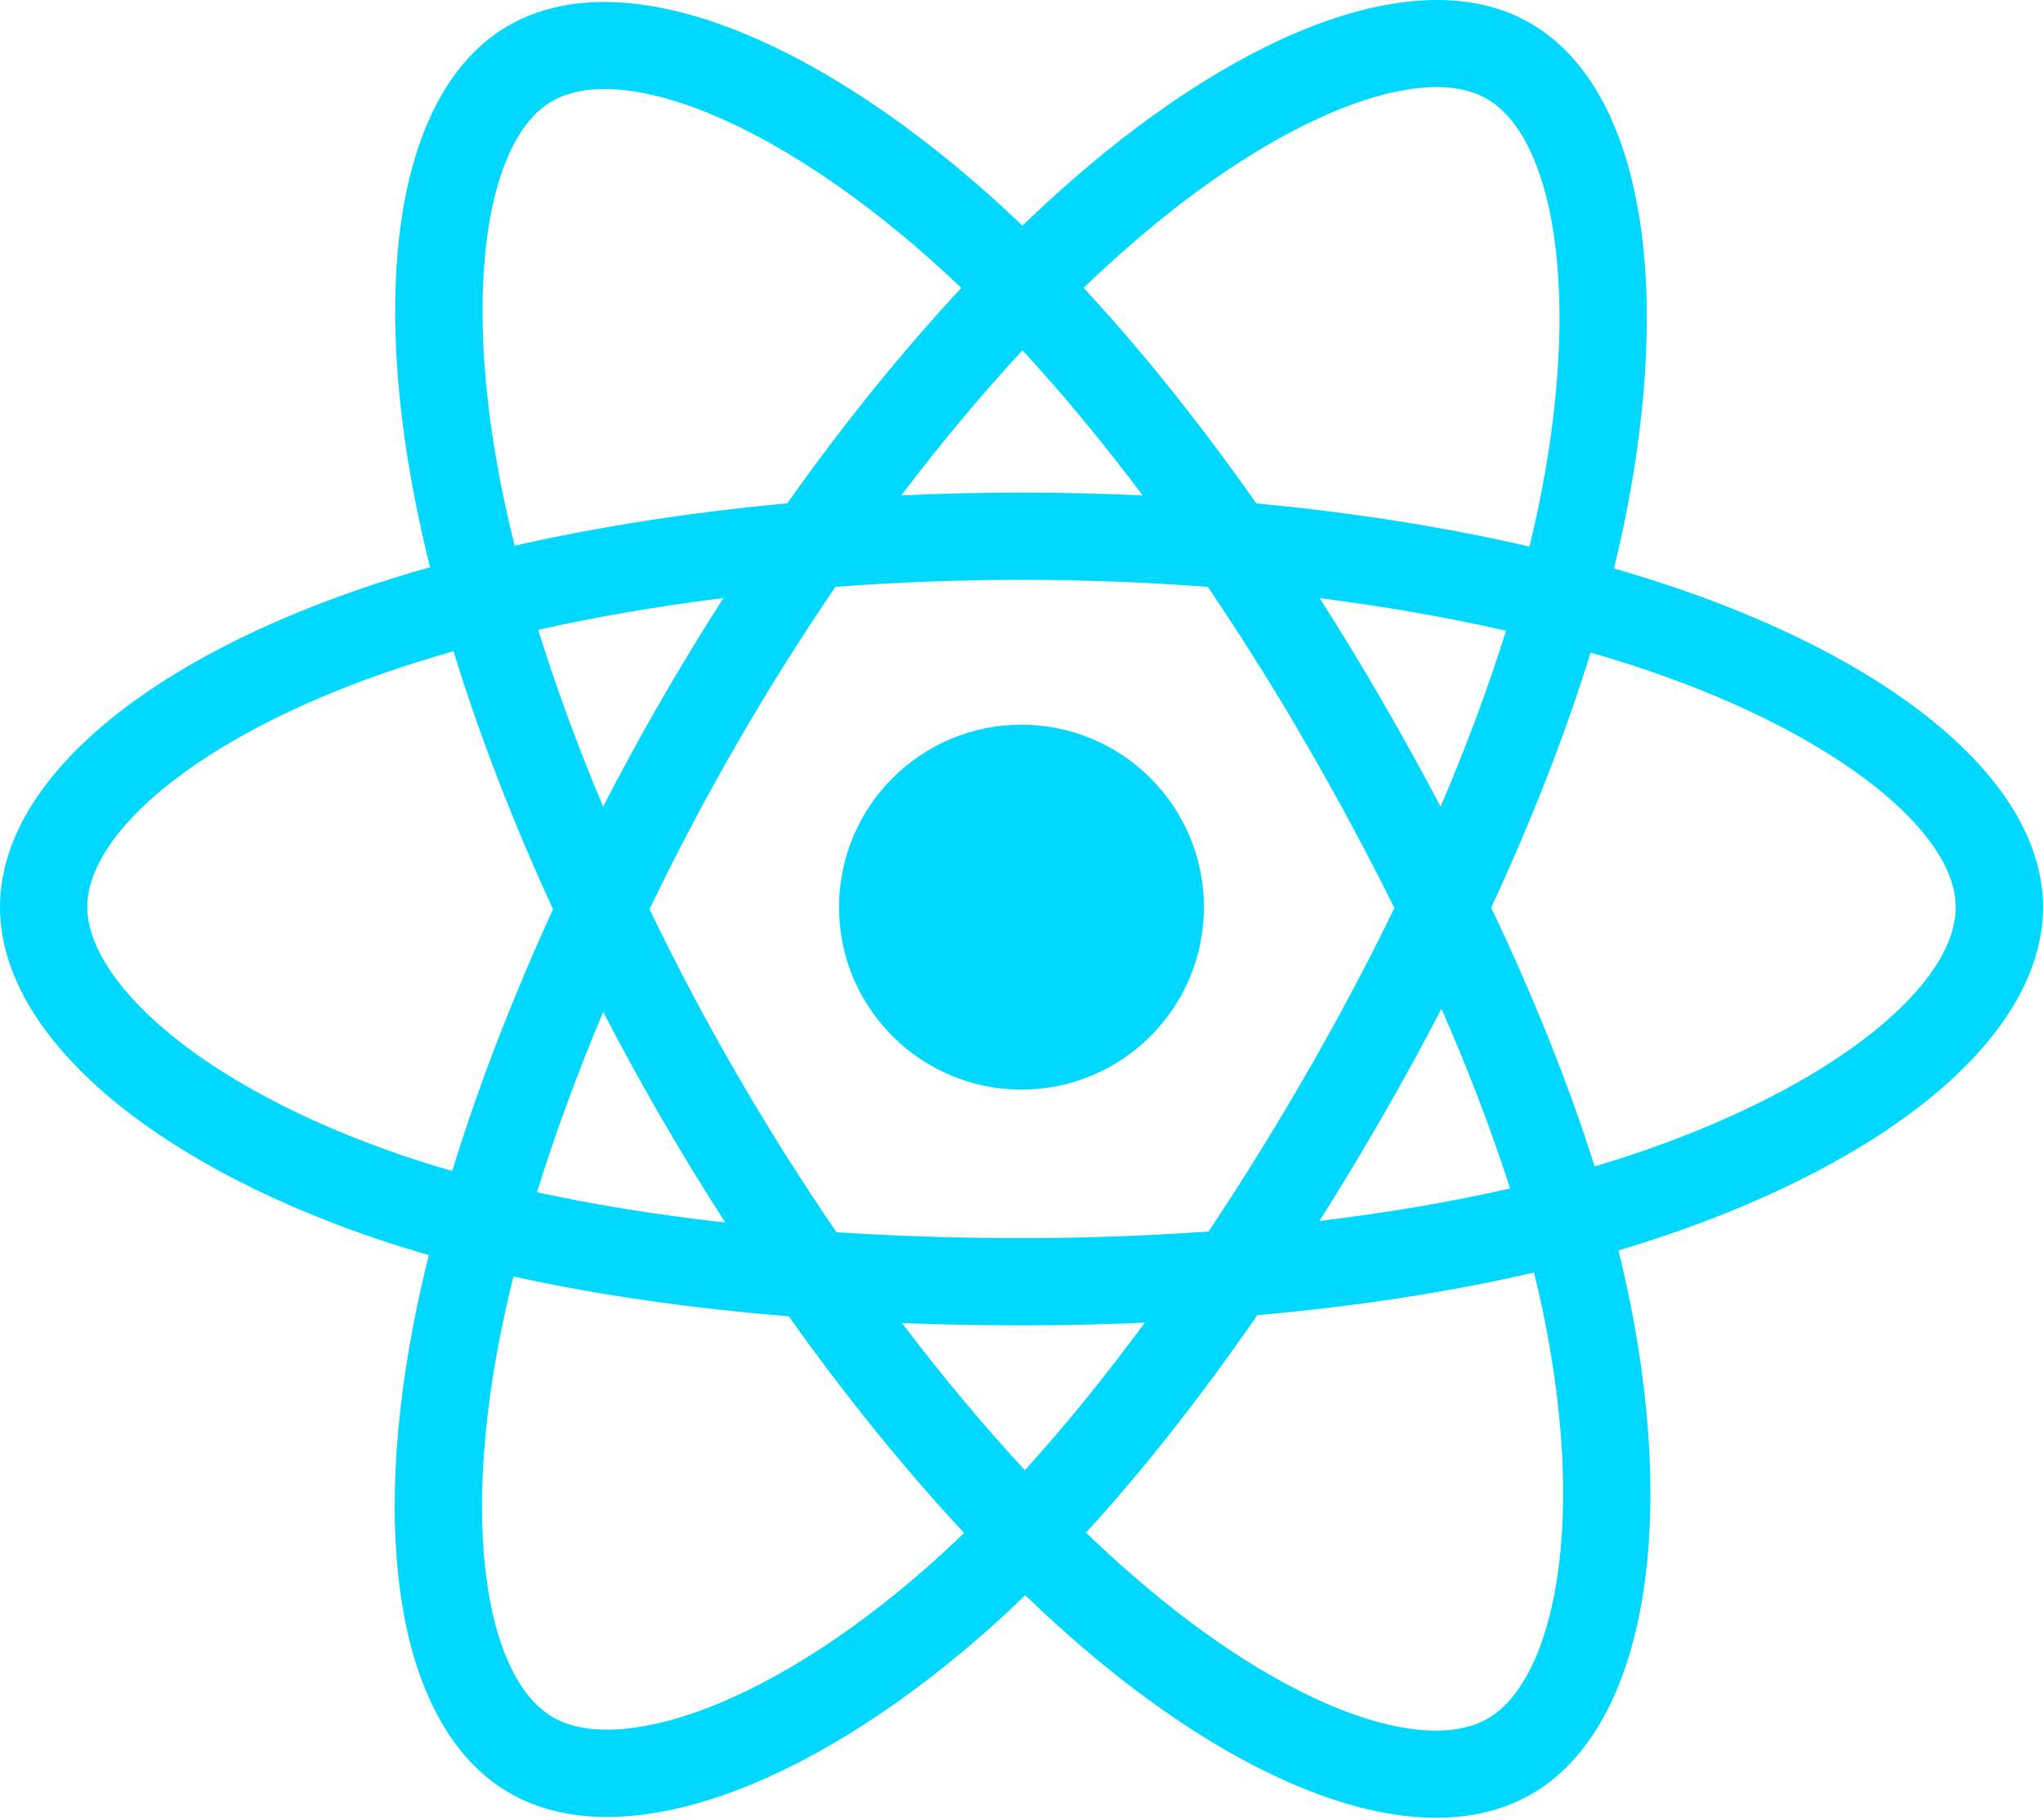
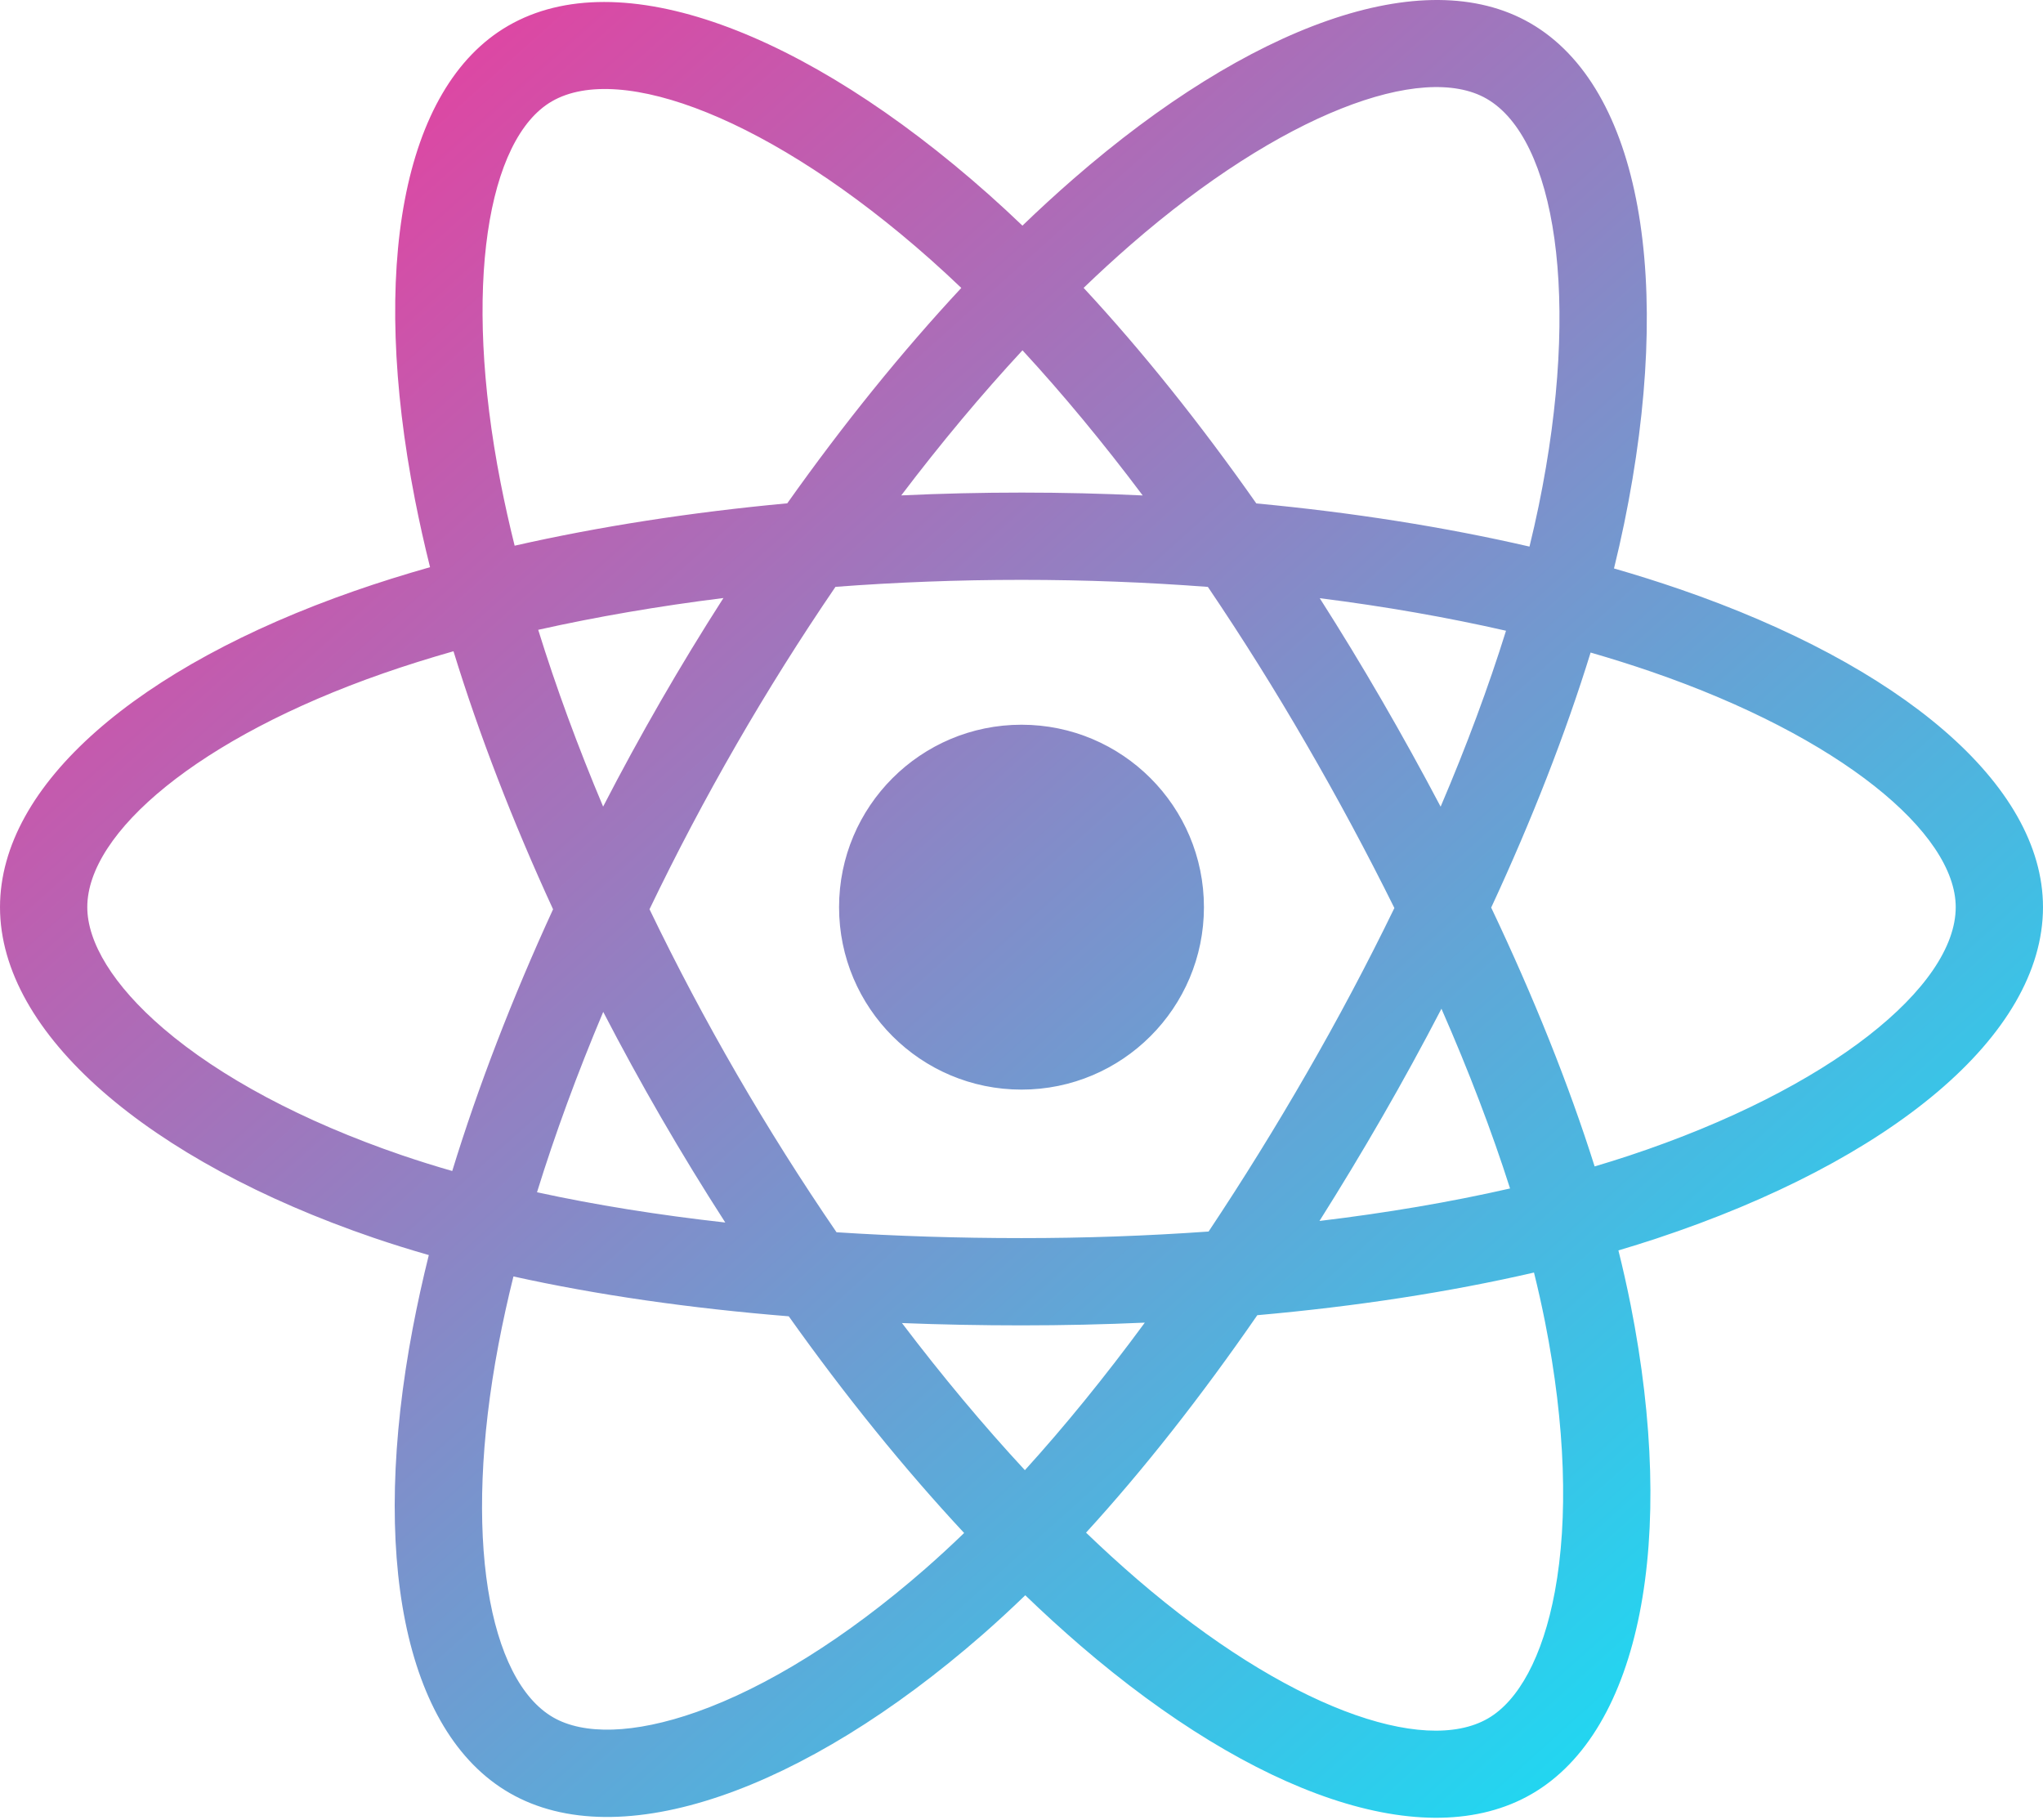
<svg xmlns="http://www.w3.org/2000/svg" aria-hidden="true" role="img" class="iconify iconify--logos" width="35.93" height="32" preserveAspectRatio="xMidYMid meet" viewBox="0 0 256 228">
-   <path fill="#00D8FF" d="M210.483 73.824a171.49 171.49 0 0 0-8.24-2.597c.465-1.9.893-3.777 1.273-5.621c6.238-30.281 2.16-54.676-11.769-62.708c-13.355-7.7-35.196.329-57.254 19.526a171.23 171.23 0 0 0-6.375 5.848a155.866 155.866 0 0 0-4.241-3.917C100.759 3.829 77.587-4.822 63.673 3.233C50.33 10.957 46.379 33.89 51.995 62.588a170.974 170.974 0 0 0 1.892 8.48c-3.28.932-6.445 1.924-9.474 2.98C17.309 83.498 0 98.307 0 113.668c0 15.865 18.582 31.778 46.812 41.427a145.52 145.52 0 0 0 6.921 2.165a167.467 167.467 0 0 0-2.01 9.138c-5.354 28.2-1.173 50.591 12.134 58.266c13.744 7.926 36.812-.22 59.273-19.855a145.567 145.567 0 0 0 5.342-4.923a168.064 168.064 0 0 0 6.92 6.314c21.758 18.722 43.246 26.282 56.54 18.586c13.731-7.949 18.194-32.003 12.4-61.268a145.016 145.016 0 0 0-1.535-6.842c1.62-.48 3.21-.974 4.76-1.488c29.348-9.723 48.443-25.443 48.443-41.52c0-15.417-17.868-30.326-45.517-39.844Zm-6.365 70.984c-1.4.463-2.836.91-4.3 1.345c-3.24-10.257-7.612-21.163-12.963-32.432c5.106-11 9.31-21.767 12.459-31.957c2.619.758 5.16 1.557 7.61 2.4c23.69 8.156 38.14 20.213 38.14 29.504c0 9.896-15.606 22.743-40.946 31.14Zm-10.514 20.834c2.562 12.94 2.927 24.64 1.23 33.787c-1.524 8.219-4.59 13.698-8.382 15.893c-8.067 4.67-25.32-1.4-43.927-17.412a156.726 156.726 0 0 1-6.437-5.87c7.214-7.889 14.423-17.06 21.459-27.246c12.376-1.098 24.068-2.894 34.671-5.345a134.17 134.17 0 0 1 1.386 6.193ZM87.276 214.515c-7.882 2.783-14.16 2.863-17.955.675c-8.075-4.657-11.432-22.636-6.853-46.752a156.923 156.923 0 0 1 1.869-8.499c10.486 2.32 22.093 3.988 34.498 4.994c7.084 9.967 14.501 19.128 21.976 27.15a134.668 134.668 0 0 1-4.877 4.492c-9.933 8.682-19.886 14.842-28.658 17.94ZM50.35 144.747c-12.483-4.267-22.792-9.812-29.858-15.863c-6.35-5.437-9.555-10.836-9.555-15.216c0-9.322 13.897-21.212 37.076-29.293c2.813-.98 5.757-1.905 8.812-2.773c3.204 10.42 7.406 21.315 12.477 32.332c-5.137 11.18-9.399 22.249-12.634 32.792a134.718 134.718 0 0 1-6.318-1.979Zm12.378-84.26c-4.811-24.587-1.616-43.134 6.425-47.789c8.564-4.958 27.502 2.111 47.463 19.835a144.318 144.318 0 0 1 3.841 3.545c-7.438 7.987-14.787 17.08-21.808 26.988c-12.04 1.116-23.565 2.908-34.161 5.309a160.342 160.342 0 0 1-1.76-7.887Zm110.427 27.268a347.8 347.8 0 0 0-7.785-12.803c8.168 1.033 15.994 2.404 23.343 4.08c-2.206 7.072-4.956 14.465-8.193 22.045a381.151 381.151 0 0 0-7.365-13.322Zm-45.032-43.861c5.044 5.465 10.096 11.566 15.065 18.186a322.04 322.04 0 0 0-30.257-.006c4.974-6.559 10.069-12.652 15.192-18.18ZM82.802 87.83a323.167 323.167 0 0 0-7.227 13.238c-3.184-7.553-5.909-14.98-8.134-22.152c7.304-1.634 15.093-2.97 23.209-3.984a321.524 321.524 0 0 0-7.848 12.897Zm8.081 65.352c-8.385-.936-16.291-2.203-23.593-3.793c2.26-7.3 5.045-14.885 8.298-22.6a321.187 321.187 0 0 0 7.257 13.246c2.594 4.48 5.28 8.868 8.038 13.147Zm37.542 31.03c-5.184-5.592-10.354-11.779-15.403-18.433c4.902.192 9.899.29 14.978.29c5.218 0 10.376-.117 15.453-.343c-4.985 6.774-10.018 12.97-15.028 18.486Zm52.198-57.817c3.422 7.8 6.306 15.345 8.596 22.52c-7.422 1.694-15.436 3.058-23.88 4.071a382.417 382.417 0 0 0 7.859-13.026a347.403 347.403 0 0 0 7.425-13.565Zm-16.898 8.101a358.557 358.557 0 0 1-12.281 19.815a329.4 329.4 0 0 1-23.444.823c-7.967 0-15.716-.248-23.178-.732a310.202 310.202 0 0 1-12.513-19.846h.001a307.41 307.41 0 0 1-10.923-20.627a310.278 310.278 0 0 1 10.89-20.637l-.001.001a307.318 307.318 0 0 1 12.413-19.761c7.613-.576 15.42-.876 23.31-.876H128c7.926 0 15.743.303 23.354.883a329.357 329.357 0 0 1 12.335 19.695a358.489 358.489 0 0 1 11.036 20.54a329.472 329.472 0 0 1-11 20.722Zm22.56-122.124c8.572 4.944 11.906 24.881 6.52 51.026c-.344 1.668-.73 3.367-1.15 5.09c-10.622-2.452-22.155-4.275-34.23-5.408c-7.034-10.017-14.323-19.124-21.64-27.008a160.789 160.789 0 0 1 5.888-5.4c18.9-16.447 36.564-22.941 44.612-18.3ZM128 90.808c12.625 0 22.86 10.235 22.86 22.86s-10.235 22.86-22.86 22.86s-22.86-10.235-22.86-22.86s10.235-22.86 22.86-22.86Z" />
+   <defs>
+     <linearGradient id="neonGradient" x1="0%" x2="100%" y1="0%" y2="100%">
+       <stop offset="0%" stop-color="#ff2d95" />
+       <stop offset="100%" stop-color="#00f0ff" />
+     </linearGradient>
+   </defs>
+   <path fill="url(#neonGradient)" d="M210.483 73.824a171.49 171.49 0 0 0-8.24-2.597c.465-1.9.893-3.777 1.273-5.621c6.238-30.281 2.16-54.676-11.769-62.708c-13.355-7.7-35.196.329-57.254 19.526a171.23 171.23 0 0 0-6.375 5.848a155.866 155.866 0 0 0-4.241-3.917C100.759 3.829 77.587-4.822 63.673 3.233C50.33 10.957 46.379 33.89 51.995 62.588a170.974 170.974 0 0 0 1.892 8.48c-3.28.932-6.445 1.924-9.474 2.98C17.309 83.498 0 98.307 0 113.668c0 15.865 18.582 31.778 46.812 41.427a145.52 145.52 0 0 0 6.921 2.165a167.467 167.467 0 0 0-2.01 9.138c-5.354 28.2-1.173 50.591 12.134 58.266c13.744 7.926 36.812-.22 59.273-19.855a145.567 145.567 0 0 0 5.342-4.923a168.064 168.064 0 0 0 6.92 6.314c21.758 18.722 43.246 26.282 56.54 18.586c13.731-7.949 18.194-32.003 12.4-61.268a145.016 145.016 0 0 0-1.535-6.842c1.62-.48 3.21-.974 4.76-1.488c29.348-9.723 48.443-25.443 48.443-41.52c0-15.417-17.868-30.326-45.517-39.844Zm-6.365 70.984c-1.4.463-2.836.91-4.3 1.345c-3.24-10.257-7.612-21.163-12.963-32.432c5.106-11 9.31-21.767 12.459-31.957c2.619.758 5.16 1.557 7.61 2.4c23.69 8.156 38.14 20.213 38.14 29.504c0 9.896-15.606 22.743-40.946 31.14Zm-10.514 20.834c2.562 12.94 2.927 24.64 1.23 33.787c-1.524 8.219-4.59 13.698-8.382 15.893c-8.067 4.67-25.32-1.4-43.927-17.412a156.726 156.726 0 0 1-6.437-5.87c7.214-7.889 14.423-17.06 21.459-27.246c12.376-1.098 24.068-2.894 34.671-5.345a134.17 134.17 0 0 1 1.386 6.193ZM87.276 214.515c-7.882 2.783-14.16 2.863-17.955.675c-8.075-4.657-11.432-22.636-6.853-46.752a156.923 156.923 0 0 1 1.869-8.499c10.486 2.32 22.093 3.988 34.498 4.994c7.084 9.967 14.501 19.128 21.976 27.15a134.668 134.668 0 0 1-4.877 4.492c-9.933 8.682-19.886 14.842-28.658 17.94ZM50.35 144.747c-12.483-4.267-22.792-9.812-29.858-15.863c-6.35-5.437-9.555-10.836-9.555-15.216c0-9.322 13.897-21.212 37.076-29.293c2.813-.98 5.757-1.905 8.812-2.773c3.204 10.42 7.406 21.315 12.477 32.332c-5.137 11.18-9.399 22.249-12.634 32.792a134.718 134.718 0 0 1-6.318-1.979Zm12.378-84.26c-4.811-24.587-1.616-43.134 6.425-47.789c8.564-4.958 27.502 2.111 47.463 19.835a144.318 144.318 0 0 1 3.841 3.545c-7.438 7.987-14.787 17.08-21.808 26.988c-12.04 1.116-23.565 2.908-34.161 5.309a160.342 160.342 0 0 1-1.76-7.887Zm110.427 27.268a347.8 347.8 0 0 0-7.785-12.803c8.168 1.033 15.994 2.404 23.343 4.08c-2.206 7.072-4.956 14.465-8.193 22.045a381.151 381.151 0 0 0-7.365-13.322Zm-45.032-43.861c5.044 5.465 10.096 11.566 15.065 18.186a322.04 322.04 0 0 0-30.257-.006c4.974-6.559 10.069-12.652 15.192-18.18ZM82.802 87.83a323.167 323.167 0 0 0-7.227 13.238c-3.184-7.553-5.909-14.98-8.134-22.152c7.304-1.634 15.093-2.97 23.209-3.984a321.524 321.524 0 0 0-7.848 12.897Zm8.081 65.352c-8.385-.936-16.291-2.203-23.593-3.793c2.26-7.3 5.045-14.885 8.298-22.6a321.187 321.187 0 0 0 7.257 13.246c2.594 4.48 5.28 8.868 8.038 13.147Zm37.542 31.03c-5.184-5.592-10.354-11.779-15.403-18.433c4.902.192 9.899.29 14.978.29c5.218 0 10.376-.117 15.453-.343c-4.985 6.774-10.018 12.97-15.028 18.486Zm52.198-57.817c3.422 7.8 6.306 15.345 8.596 22.52c-7.422 1.694-15.436 3.058-23.88 4.071a382.417 382.417 0 0 0 7.859-13.026a347.403 347.403 0 0 0 7.425-13.565Zm-16.898 8.101a358.557 358.557 0 0 1-12.281 19.815a329.4 329.4 0 0 1-23.444.823c-7.967 0-15.716-.248-23.178-.732a310.202 310.202 0 0 1-12.513-19.846h.001a307.41 307.41 0 0 1-10.923-20.627a310.278 310.278 0 0 1 10.89-20.637l-.001.001a307.318 307.318 0 0 1 12.413-19.761c7.613-.576 15.42-.876 23.31-.876H128c7.926 0 15.743.303 23.354.883a329.357 329.357 0 0 1 12.335 19.695a358.489 358.489 0 0 1 11.036 20.54a329.472 329.472 0 0 1-11 20.722Zm22.56-122.124c8.572 4.944 11.906 24.881 6.52 51.026c-.344 1.668-.73 3.367-1.15 5.09c-10.622-2.452-22.155-4.275-34.23-5.408c-7.034-10.017-14.323-19.124-21.64-27.008a160.789 160.789 0 0 1 5.888-5.4c18.9-16.447 36.564-22.941 44.612-18.3ZM128 90.808c12.625 0 22.86 10.235 22.86 22.86s-10.235 22.86-22.86 22.86s-22.86-10.235-22.86-22.86s10.235-22.86 22.86-22.86Z" />
</svg>
